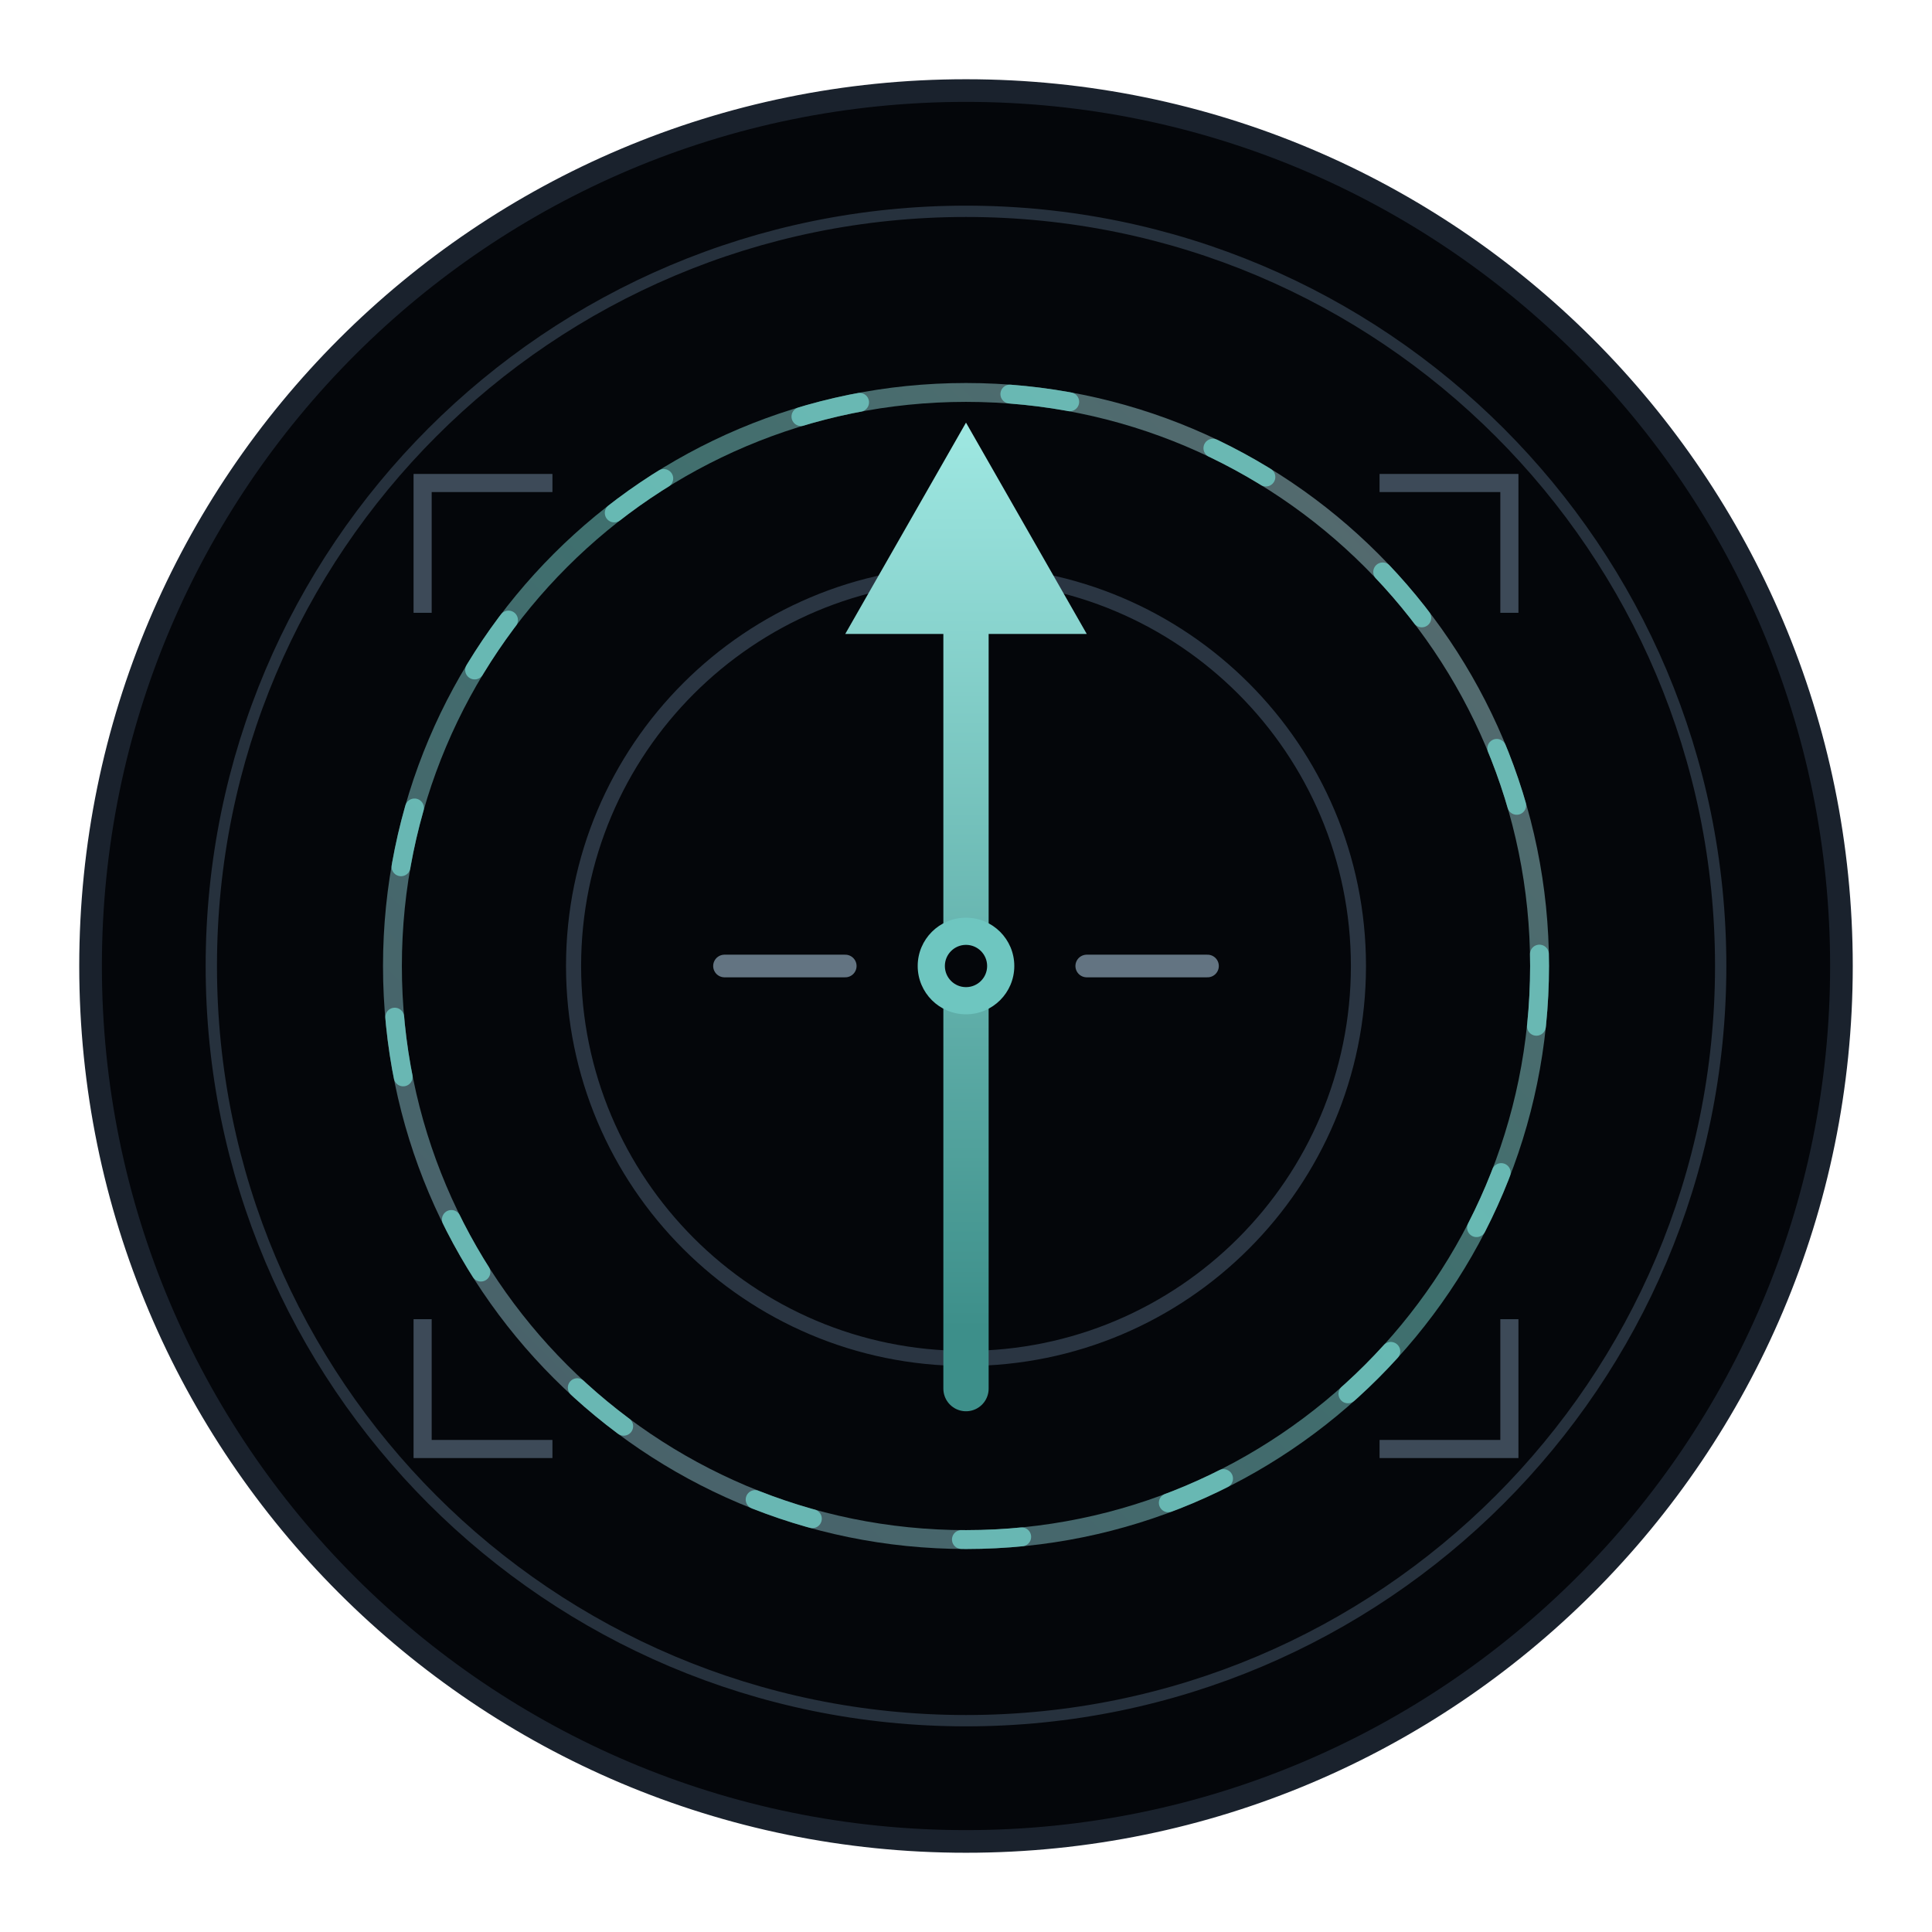
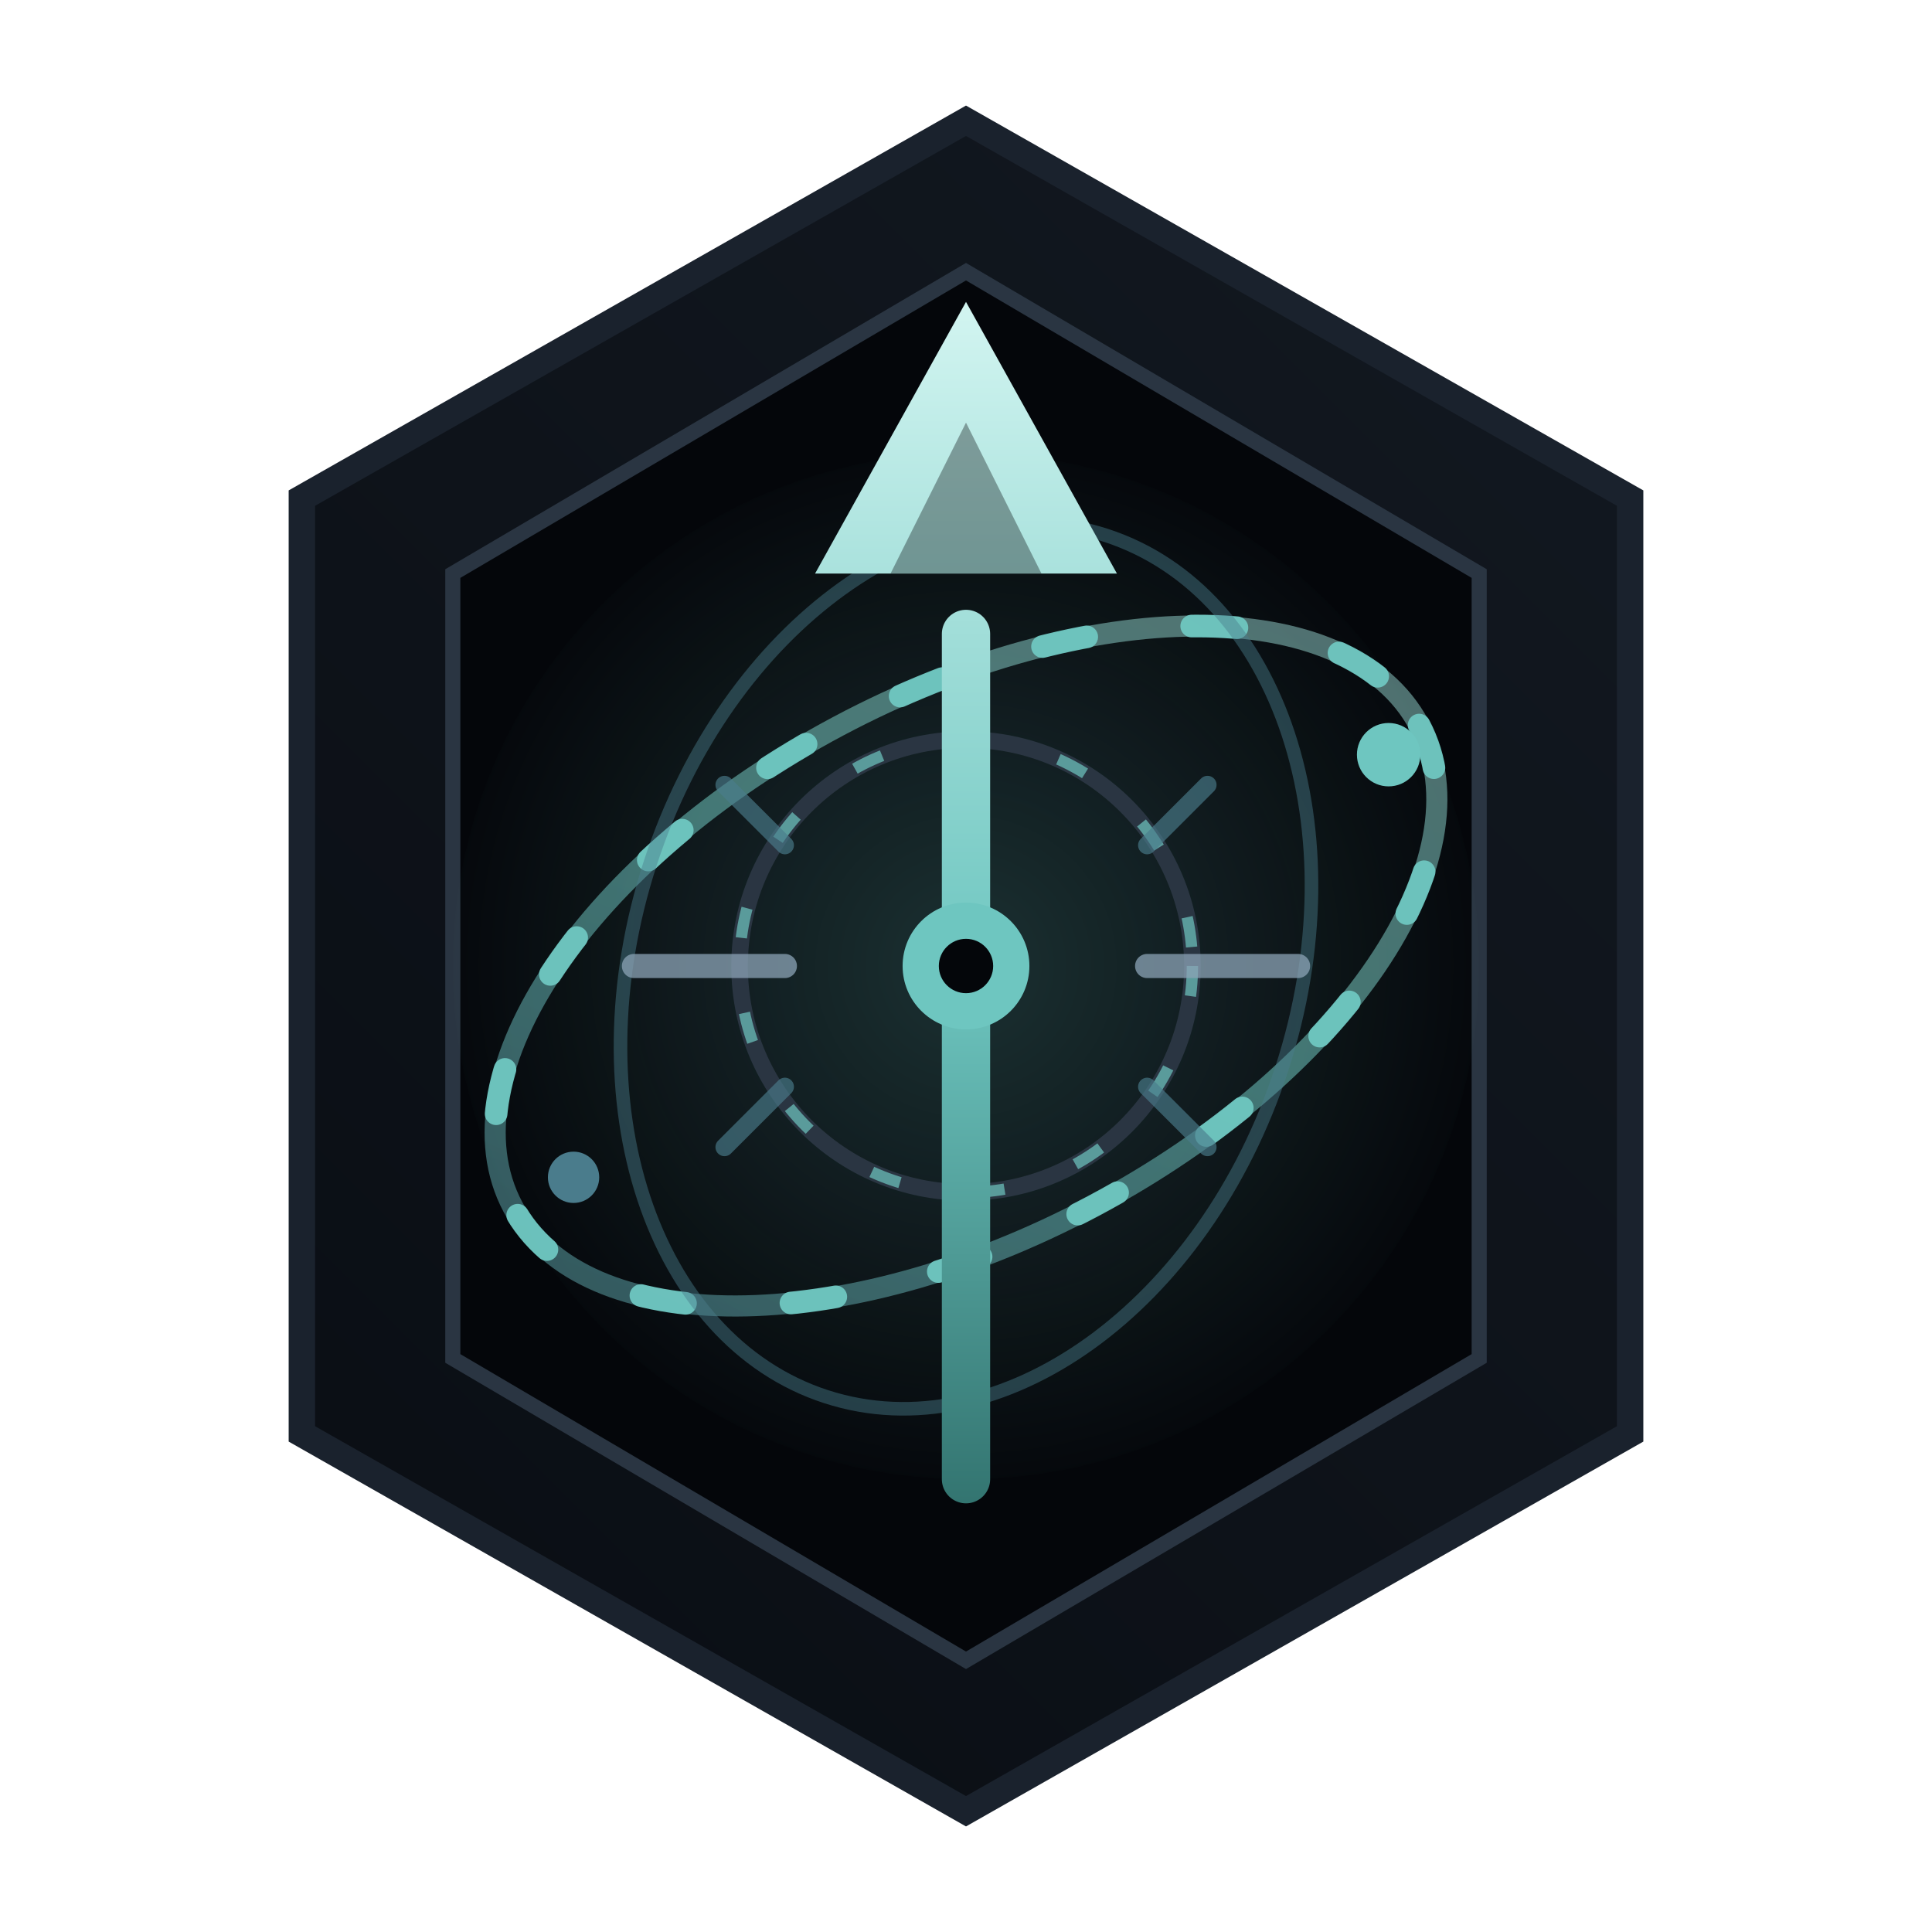
<svg xmlns="http://www.w3.org/2000/svg" viewBox="0 0 128 128" fill="none" role="img" aria-label="Centropic">
  <defs>
-     <linearGradient id="c-steel" x1="24" y1="104" x2="104" y2="24" gradientUnits="userSpaceOnUse">
-       <stop stop-color="#8BA3B5" />
-       <stop offset="0.55" stop-color="#6EC6C0" />
-       <stop offset="1" stop-color="#A8B4C0" />
+     <linearGradient id="c-beam" x1="64" y1="102" x2="64" y2="18" gradientUnits="userSpaceOnUse">
+       <stop stop-color="#2F6F6B" />
+       <stop offset="0.45" stop-color="#6EC6C0" />
+       <stop offset="1" stop-color="#D7F7F3" />
    </linearGradient>
-     <linearGradient id="c-core" x1="64" y1="88" x2="64" y2="28" gradientUnits="userSpaceOnUse">
-       <stop stop-color="#3D8F8A" />
-       <stop offset="1" stop-color="#9FE8E2" />
+     <linearGradient id="c-orbit" x1="22" y1="96" x2="106" y2="28" gradientUnits="userSpaceOnUse">
+       <stop stop-color="#4A7C8C" />
+       <stop offset="0.5" stop-color="#6EC6C0" />
+       <stop offset="1" stop-color="#A8C5C2" />
    </linearGradient>
+     <linearGradient id="c-chassis" x1="20" y1="108" x2="108" y2="20" gradientUnits="userSpaceOnUse">
+       <stop stop-color="#0A0E14" />
+       <stop offset="1" stop-color="#121820" />
+     </linearGradient>
+     <radialGradient id="c-glow" cx="64" cy="64" r="36" gradientUnits="userSpaceOnUse">
+       <stop stop-color="#6EC6C0" stop-opacity="0.22" />
+       <stop offset="1" stop-color="#6EC6C0" stop-opacity="0" />
+     </radialGradient>
  </defs>
-   <circle cx="64" cy="64" r="58" fill="#04060A" stroke="#1A222D" stroke-width="1.5" />
-   <circle cx="64" cy="64" r="50" stroke="#2A3542" stroke-width="0.75" opacity="0.9" />
-   <circle cx="64" cy="64" r="38" stroke="url(#c-steel)" stroke-width="1.25" opacity="0.55" />
-   <circle cx="64" cy="64" r="38" stroke="#6EC6C0" stroke-width="1.25" stroke-dasharray="4 10" opacity="0.85" stroke-linecap="round" />
-   <circle cx="64" cy="64" r="26" stroke="#2A3542" stroke-width="1" />
-   <path d="M64 92 V36" stroke="url(#c-core)" stroke-width="3" stroke-linecap="round" />
-   <path d="M64 28 L72 42 H56 Z" fill="url(#c-core)" />
-   <path d="M48 64 H56 M72 64 H80" stroke="#8BA3B5" stroke-width="1.5" stroke-linecap="round" opacity="0.7" />
-   <circle cx="64" cy="64" r="3.2" fill="#6EC6C0" />
-   <circle cx="64" cy="64" r="1.4" fill="#04060A" />
-   <path d="M28 40 V32 H36" stroke="#3D4A58" stroke-width="1.2" stroke-linecap="square" />
-   <path d="M100 40 V32 H92" stroke="#3D4A58" stroke-width="1.2" stroke-linecap="square" />
-   <path d="M28 88 V96 H36" stroke="#3D4A58" stroke-width="1.2" stroke-linecap="square" />
-   <path d="M100 88 V96 H92" stroke="#3D4A58" stroke-width="1.2" stroke-linecap="square" />
+   <path d="M64 8 L108 33 V95 L64 120 L20 95 V33 Z" fill="url(#c-chassis)" stroke="#1A222D" stroke-width="1.75" />
+   <path d="M64 18 L98 38 V90 L64 110 L30 90 V38 Z" fill="#04060A" stroke="#2A3542" stroke-width="1" />
+   <circle cx="64" cy="64" r="34" fill="url(#c-glow)" />
+   <ellipse cx="64" cy="64" rx="34" ry="18" transform="rotate(-28 64 64)" stroke="url(#c-orbit)" stroke-width="1.4" opacity="0.55" />
+   <ellipse cx="64" cy="64" rx="34" ry="18" transform="rotate(-28 64 64)" stroke="#6EC6C0" stroke-width="1.5" stroke-dasharray="3 7" stroke-linecap="round" opacity="0.95" />
+   <ellipse cx="64" cy="64" rx="22" ry="30" transform="rotate(18 64 64)" stroke="#4A7C8C" stroke-width="0.9" opacity="0.45" />
+   <circle cx="64" cy="64" r="15" stroke="#2A3542" stroke-width="1.1" />
+   <circle cx="64" cy="64" r="15" stroke="#6EC6C0" stroke-width="0.75" stroke-dasharray="2 5" opacity="0.7" />
+   <path d="M64 98 V42" stroke="url(#c-beam)" stroke-width="3.2" stroke-linecap="round" />
+   <path d="M64 20 L74 38 H54 Z" fill="url(#c-beam)" />
+   <path d="M64 28 L69 38 H59 Z" fill="#04060A" opacity="0.35" />
+   <path d="M42 64 H52 M76 64 H86" stroke="#8BA3B5" stroke-width="1.6" stroke-linecap="round" opacity="0.75" />
+   <path d="M48 52 L52 56 M80 52 L76 56 M48 76 L52 72 M80 76 L76 72" stroke="#4A7C8C" stroke-width="1.2" stroke-linecap="round" opacity="0.65" />
+   <circle cx="64" cy="64" r="4.2" fill="#6EC6C0" />
+   <circle cx="64" cy="64" r="1.8" fill="#04060A" />
+   <circle cx="92" cy="50" r="2.1" fill="#6EC6C0" />
+   <circle cx="38" cy="78" r="1.7" fill="#4A7C8C" />
</svg>
